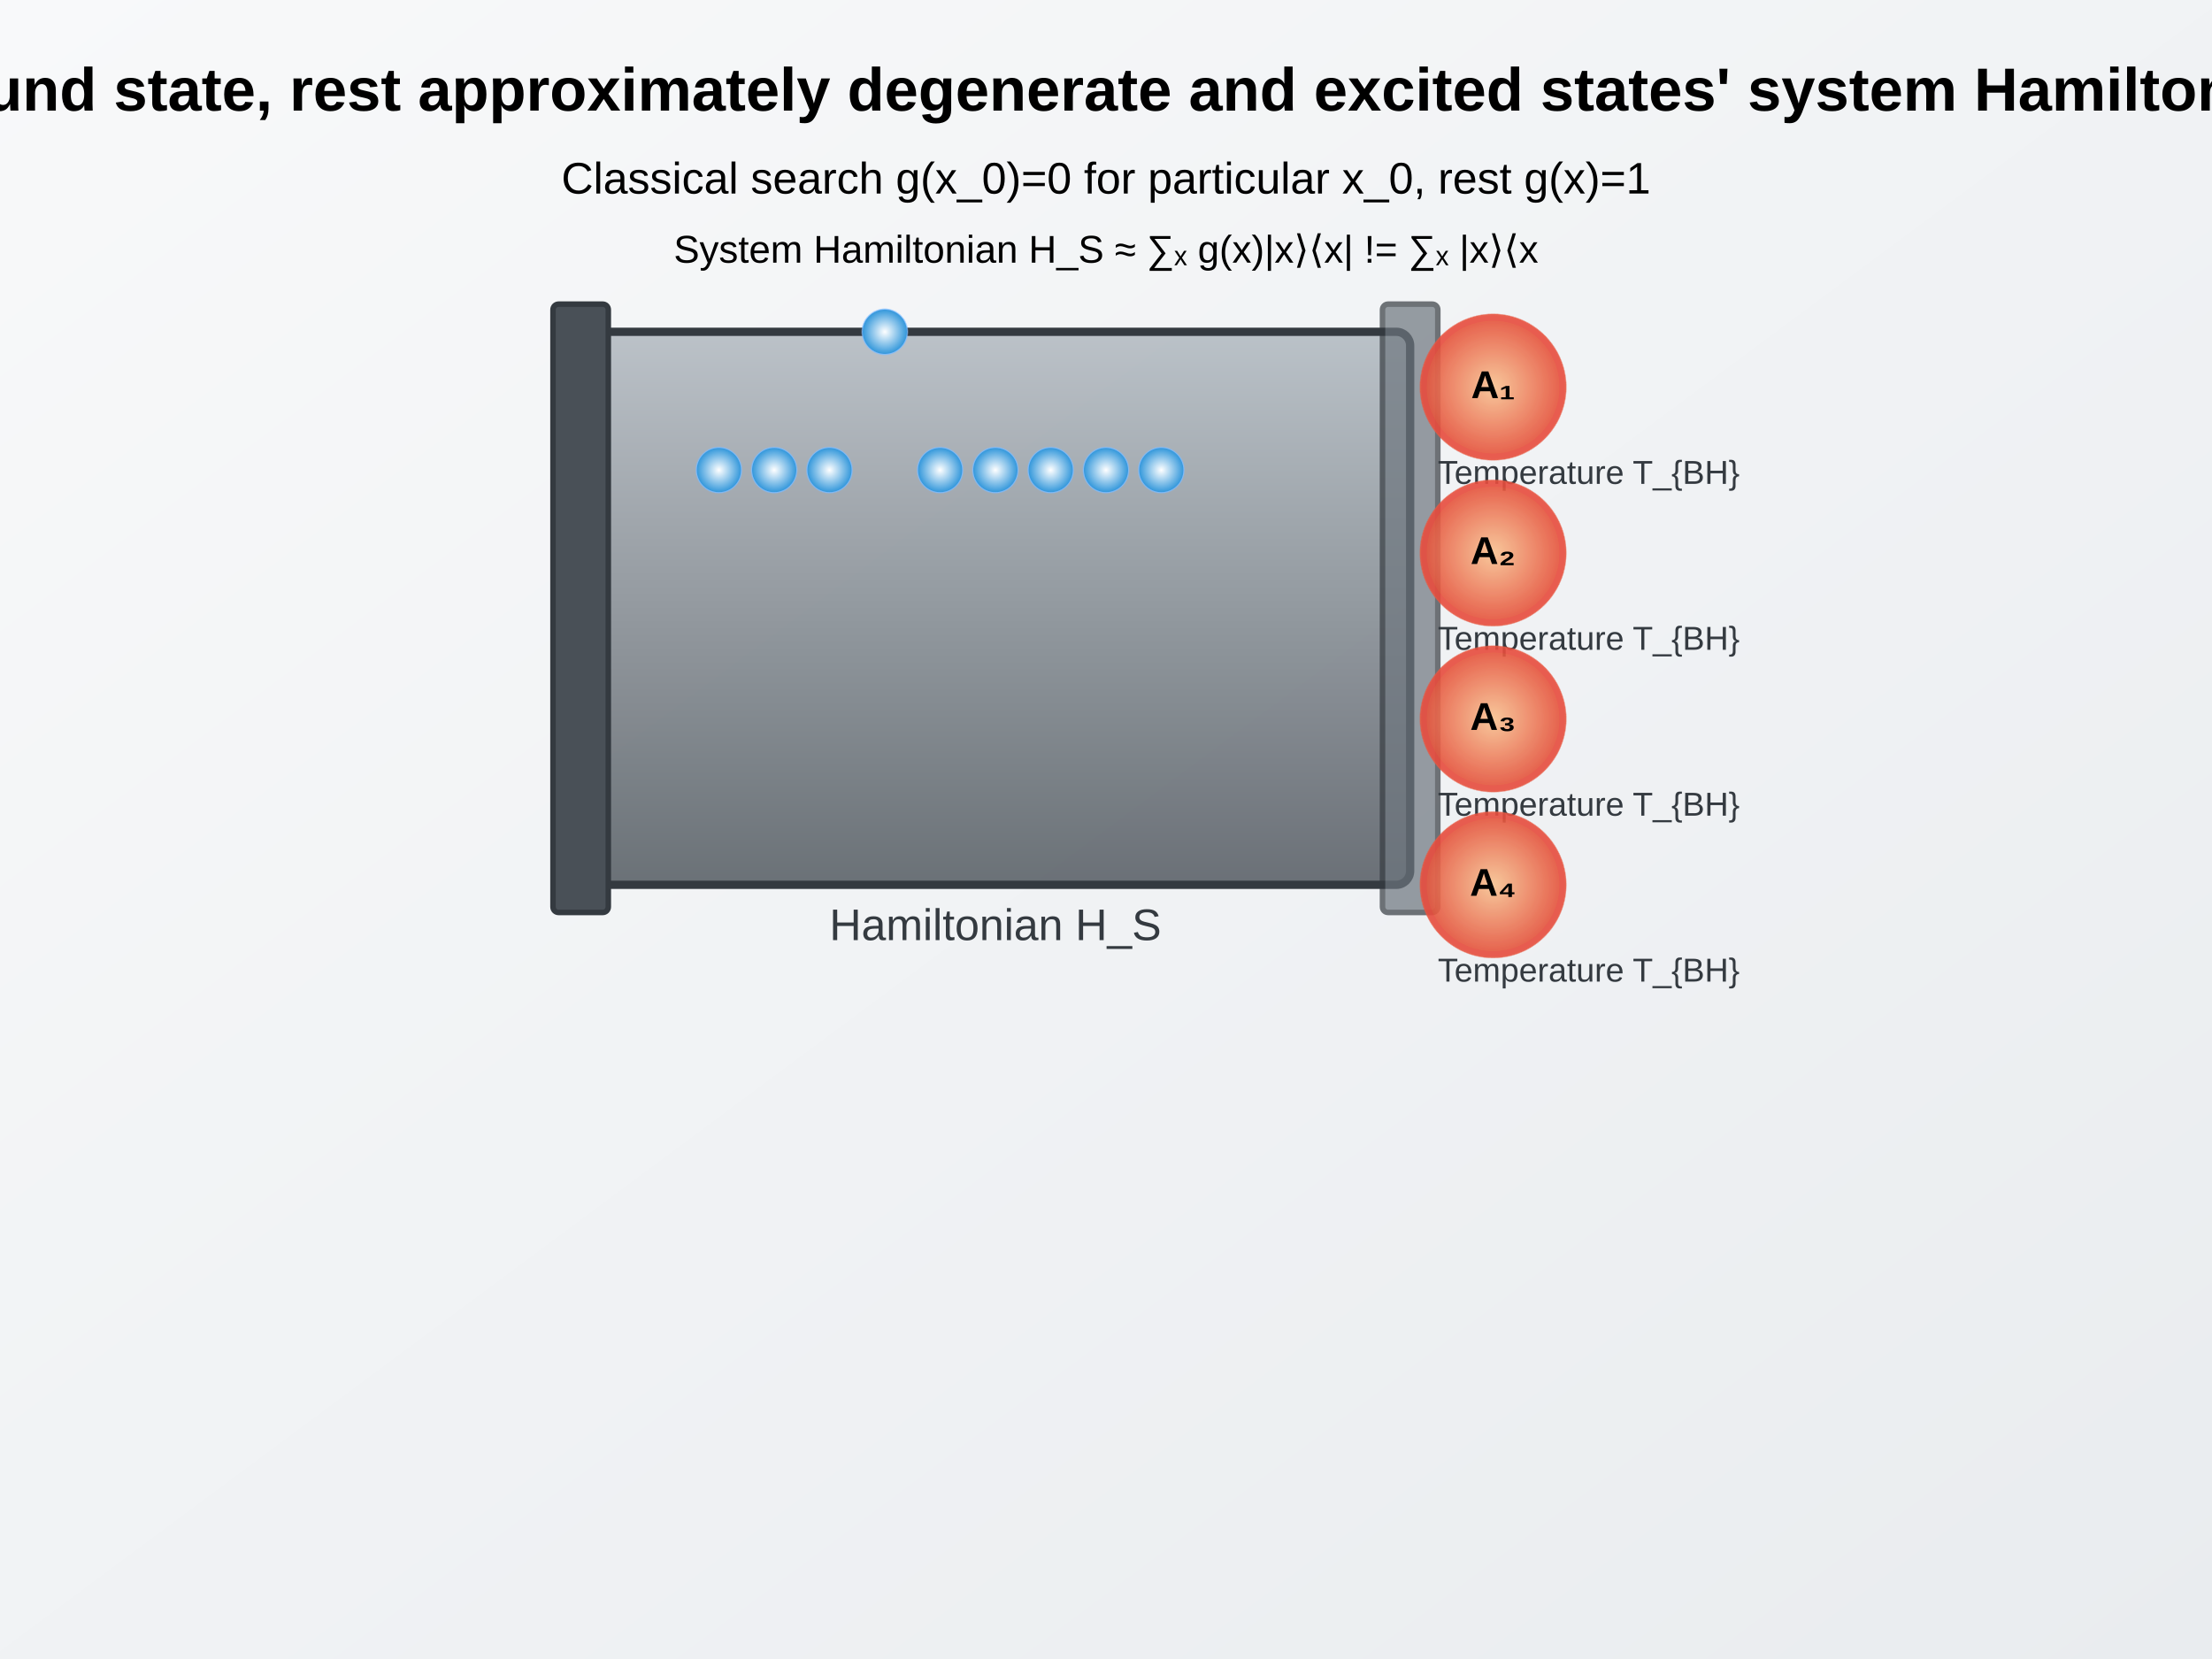
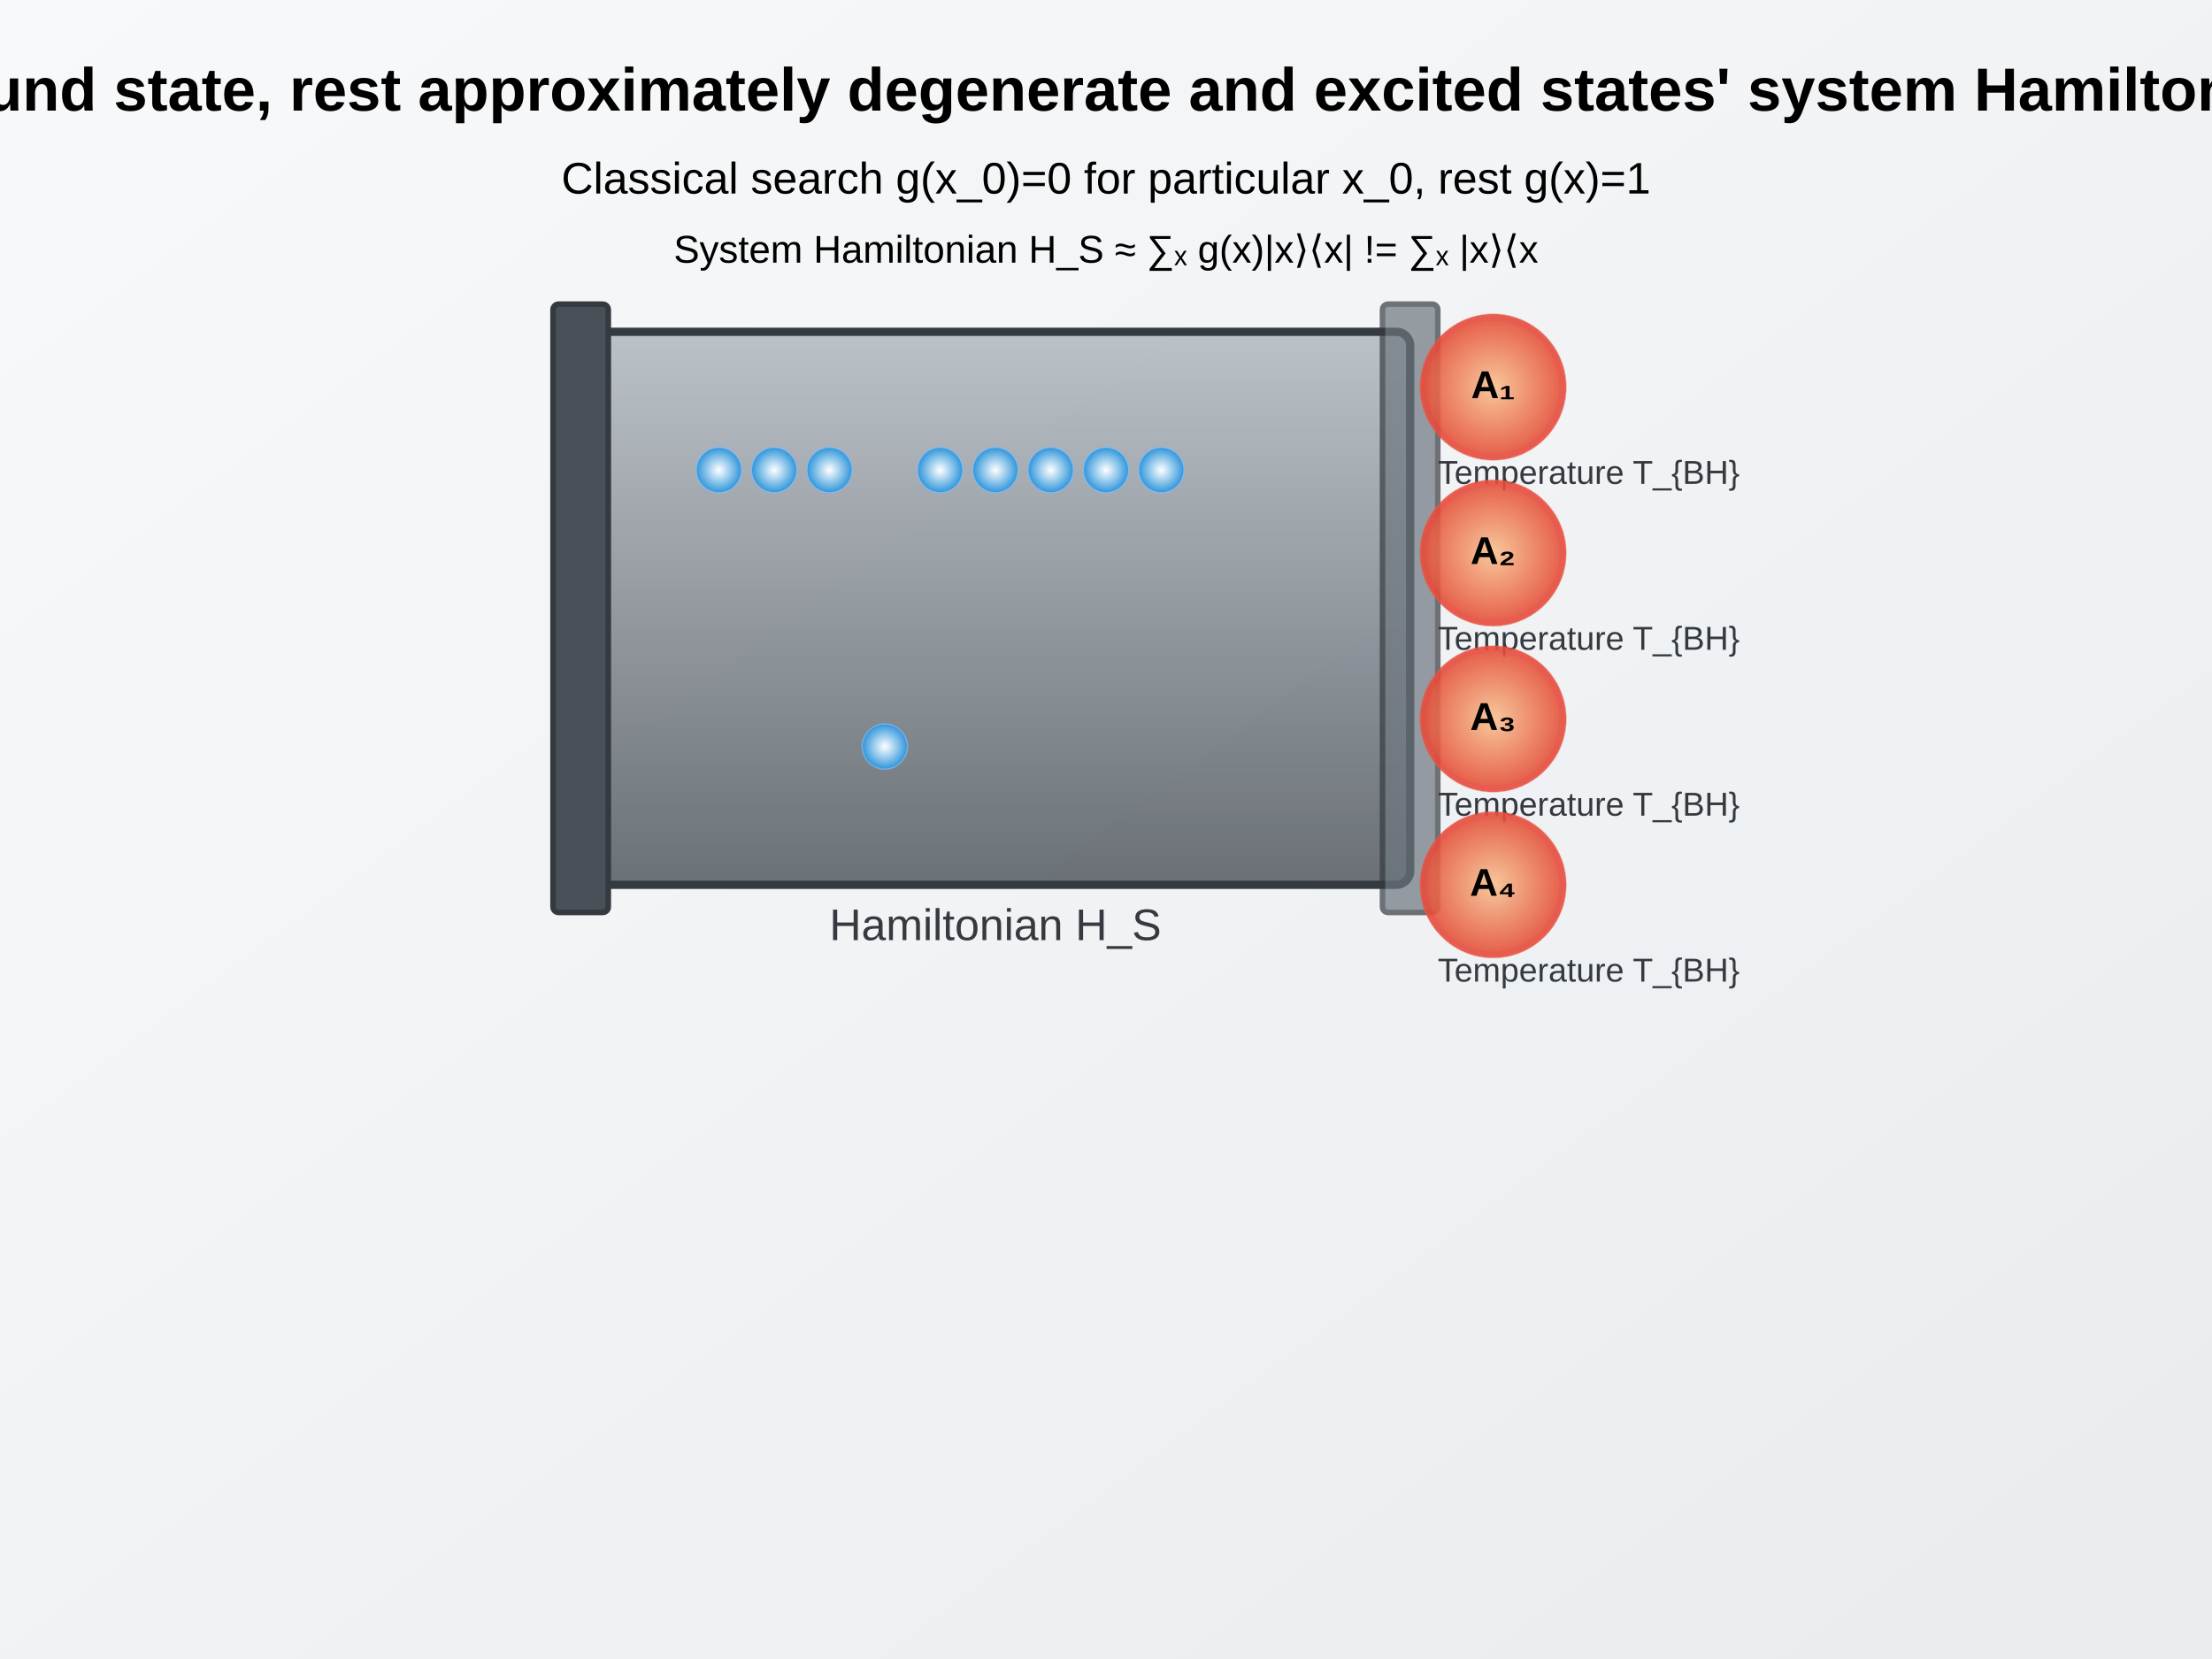
<svg xmlns="http://www.w3.org/2000/svg" viewBox="0 0 800 600">
  <defs>
    <linearGradient id="bg_grad" x1="0%" y1="0%" x2="100%" y2="100%">
      <stop offset="0%" style="stop-color:#f8f9fa;stop-opacity:1" />
      <stop offset="100%" style="stop-color:#e9ecef;stop-opacity:1" />
    </linearGradient>
    <linearGradient id="cavity_grad" x1="0%" y1="0%" x2="0%" y2="100%">
      <stop offset="0%" style="stop-color:#adb5bd;stop-opacity:0.8" />
      <stop offset="100%" style="stop-color:#495057;stop-opacity:0.8" />
    </linearGradient>
    <radialGradient id="atom_grad" cx="50%" cy="50%" r="50%" fx="50%" fy="50%">
      <stop offset="0%" style="stop-color:#f8c291;stop-opacity:1" />
      <stop offset="100%" style="stop-color:#e55039;stop-opacity:1" />
    </radialGradient>
    <radialGradient id="photon_grad" cx="50%" cy="50%" r="50%" fx="50%" fy="50%">
      <stop offset="0%" style="stop-color:#ffffff;stop-opacity:1" />
      <stop offset="100%" style="stop-color:#3498db;stop-opacity:1" />
    </radialGradient>
    <filter id="atom_glow" x="-50%" y="-50%" width="200%" height="200%">
      <feGaussianBlur in="SourceGraphic" stdDeviation="3" result="blur" />
      <feColorMatrix in="blur" type="matrix" values="1 0 0 0 0  0 1 0 0 0  0 0 1 0 0  0 0 0 18 -7" result="glow" />
      <feBlend in="SourceGraphic" in2="glow" mode="normal" />
    </filter>
    <filter id="photon_glow" x="-50%" y="-50%" width="200%" height="200%">
      <feGaussianBlur in="SourceGraphic" stdDeviation="4" result="blur" />
      <feColorMatrix in="blur" type="matrix" values="0 0 0 0 0.2  0 0 0 0 0.5  0 0 1 0 1  0 0 0 20 -7" result="glow" />
      <feBlend in="SourceGraphic" in2="glow" mode="normal" />
    </filter>
  </defs>
  <rect width="800" height="600" fill="url(#bg_grad)" />
  <text x="400" y="40" font-family="Arial" font-size="22" text-anchor="middle" font-weight="bold">
    'One ground state, rest approximately degenerate and excited states' system Hamiltonian case
  </text>
  <text x="400" y="70" font-family="Arial" font-size="16" text-anchor="middle">
    Classical search g(x_0)=0 for particular x_0, rest g(x)=1
  </text>
  <text x="400" y="95" font-family="Arial" font-size="14" text-anchor="middle">
    System Hamiltonian H_S ≈ ∑ₓ g(x)|x⟩⟨x| != ∑ₓ |x⟩⟨x
  </text>
  <g transform="translate(250, 170)">
    <rect x="-40" y="-50" width="300" height="200" rx="5" ry="5" fill="url(#cavity_grad)" stroke="#343a40" stroke-width="3" />
    <rect x="-50" y="-60" width="20" height="220" rx="2" ry="2" fill="#495057" stroke="#343a40" stroke-width="2" />
    <rect x="250" y="-60" width="20" height="220" rx="2" ry="2" fill="#6c757d" stroke="#343a40" stroke-width="2" opacity="0.7" />
    <circle cx="10" cy="0" r="8" fill="url(#photon_grad)" filter="url(#photon_glow)" />
    <circle cx="30" cy="0" r="8" fill="url(#photon_grad)" filter="url(#photon_glow)" />
    <circle cx="50" cy="0" r="8" fill="url(#photon_grad)" filter="url(#photon_glow)" />
-     <circle cx="70" cy="-50" r="8" fill="url(#photon_grad)" filter="url(#photon_glow)" />
+     <circle cx="70" cy="100" r="8" fill="url(#photon_grad)" filter="url(#photon_glow)" />
    <circle cx="90" cy="0" r="8" fill="url(#photon_grad)" filter="url(#photon_glow)" />
    <circle cx="110" cy="0" r="8" fill="url(#photon_grad)" filter="url(#photon_glow)" />
    <circle cx="130" cy="0" r="8" fill="url(#photon_grad)" filter="url(#photon_glow)" />
    <circle cx="150" cy="0" r="8" fill="url(#photon_grad)" filter="url(#photon_glow)" />
    <circle cx="170" cy="0" r="8" fill="url(#photon_grad)" filter="url(#photon_glow)" />
    <text x="110" y="170" font-family="Arial" font-size="16" text-anchor="middle" fill="#343a40">Hamiltonian H_S</text>
  </g>
  <g transform="translate(430, 310)">
    <circle cx="110" cy="-170" r="25" fill="url(#atom_grad)" stroke="#e74c3c" stroke-width="2" filter="url(#atom_glow)" opacity="0.9" />
    <text x="110" y="-170" font-family="Arial" font-size="14" text-anchor="middle" dominant-baseline="middle" font-weight="bold">A₁</text>
    <text x="90" y="-135" font-family="Arial" font-size="12" text-anchor="start" fill="#343a40">Temperature T_{BH}</text>
  </g>
  <g transform="translate(430, 370)">
    <circle cx="110" cy="-170" r="25" fill="url(#atom_grad)" stroke="#e74c3c" stroke-width="2" filter="url(#atom_glow)" opacity="0.9" />
    <text x="110" y="-170" font-family="Arial" font-size="14" text-anchor="middle" dominant-baseline="middle" font-weight="bold">A₂</text>
    <text x="90" y="-135" font-family="Arial" font-size="12" text-anchor="start" fill="#343a40">Temperature T_{BH}</text>
  </g>
  <g transform="translate(430, 430)">
    <circle cx="110" cy="-170" r="25" fill="url(#atom_grad)" stroke="#e74c3c" stroke-width="2" filter="url(#atom_glow)" opacity="0.9" />
    <text x="110" y="-170" font-family="Arial" font-size="14" text-anchor="middle" dominant-baseline="middle" font-weight="bold">A₃</text>
    <text x="90" y="-135" font-family="Arial" font-size="12" text-anchor="start" fill="#343a40">Temperature T_{BH}</text>
  </g>
  <g transform="translate(430, 490)">
    <circle cx="110" cy="-170" r="25" fill="url(#atom_grad)" stroke="#e74c3c" stroke-width="2" filter="url(#atom_glow)" opacity="0.9" />
    <text x="110" y="-170" font-family="Arial" font-size="14" text-anchor="middle" dominant-baseline="middle" font-weight="bold">A₄</text>
    <text x="90" y="-135" font-family="Arial" font-size="12" text-anchor="start" fill="#343a40">Temperature T_{BH}</text>
  </g>
</svg>
